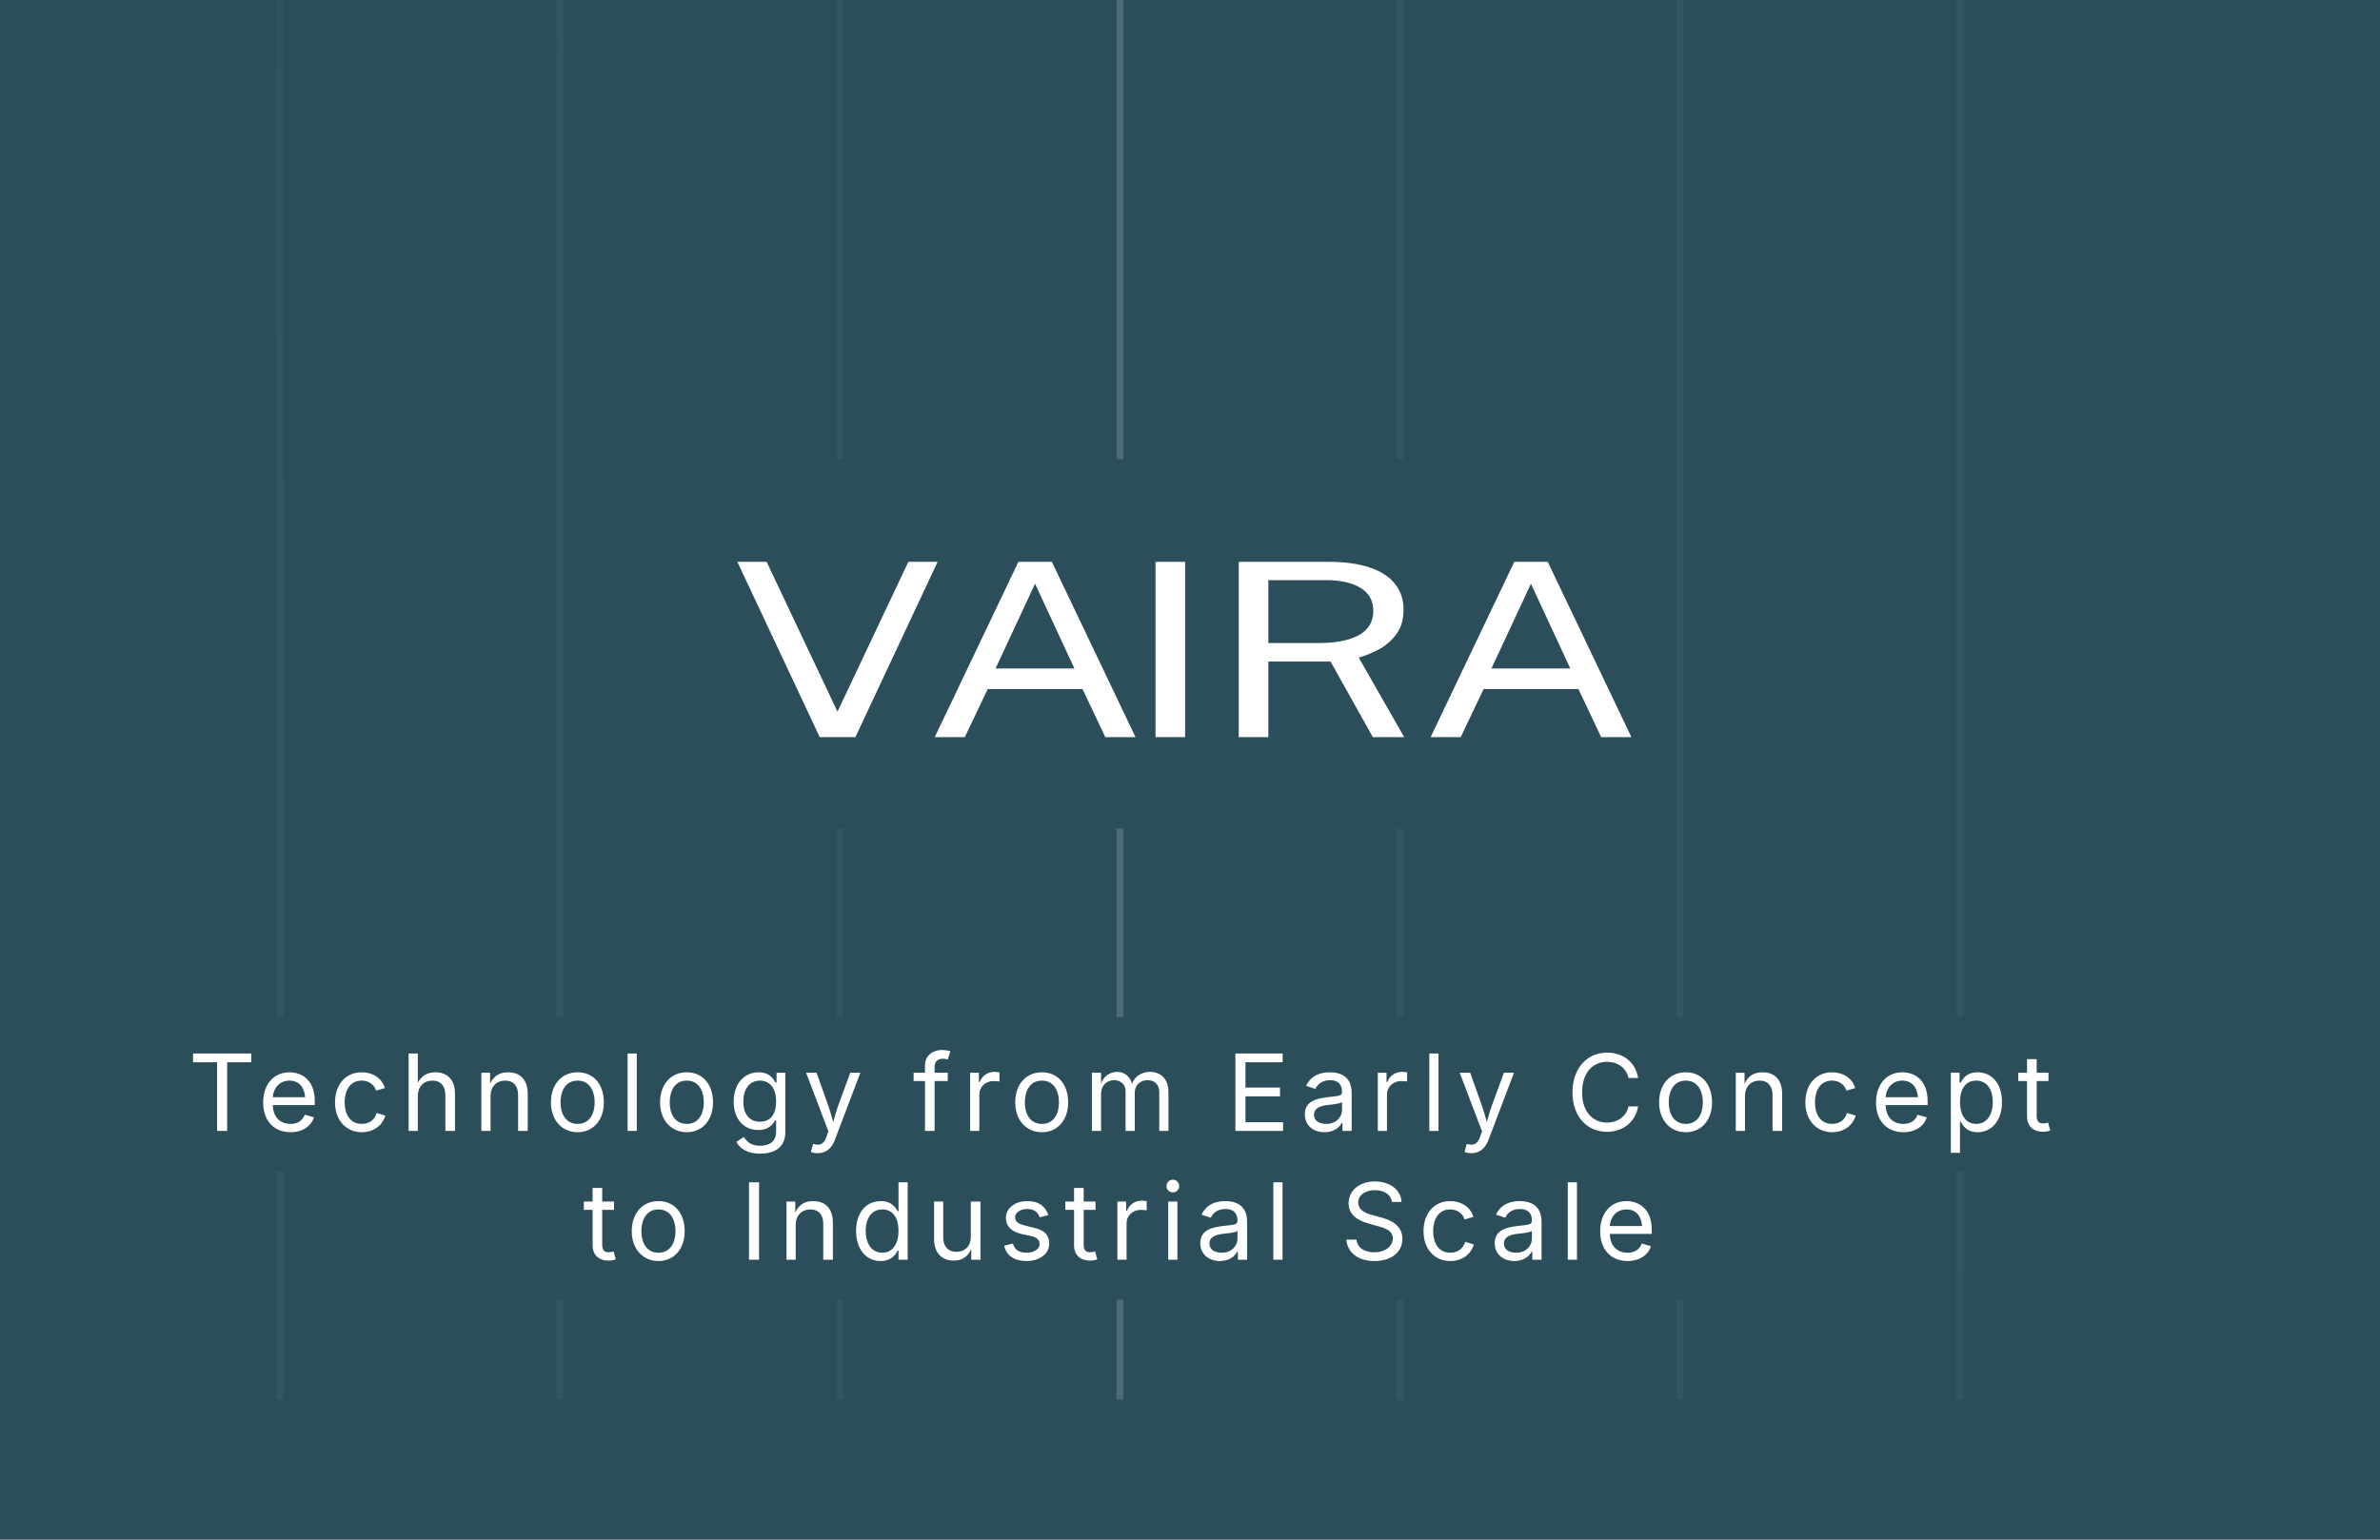
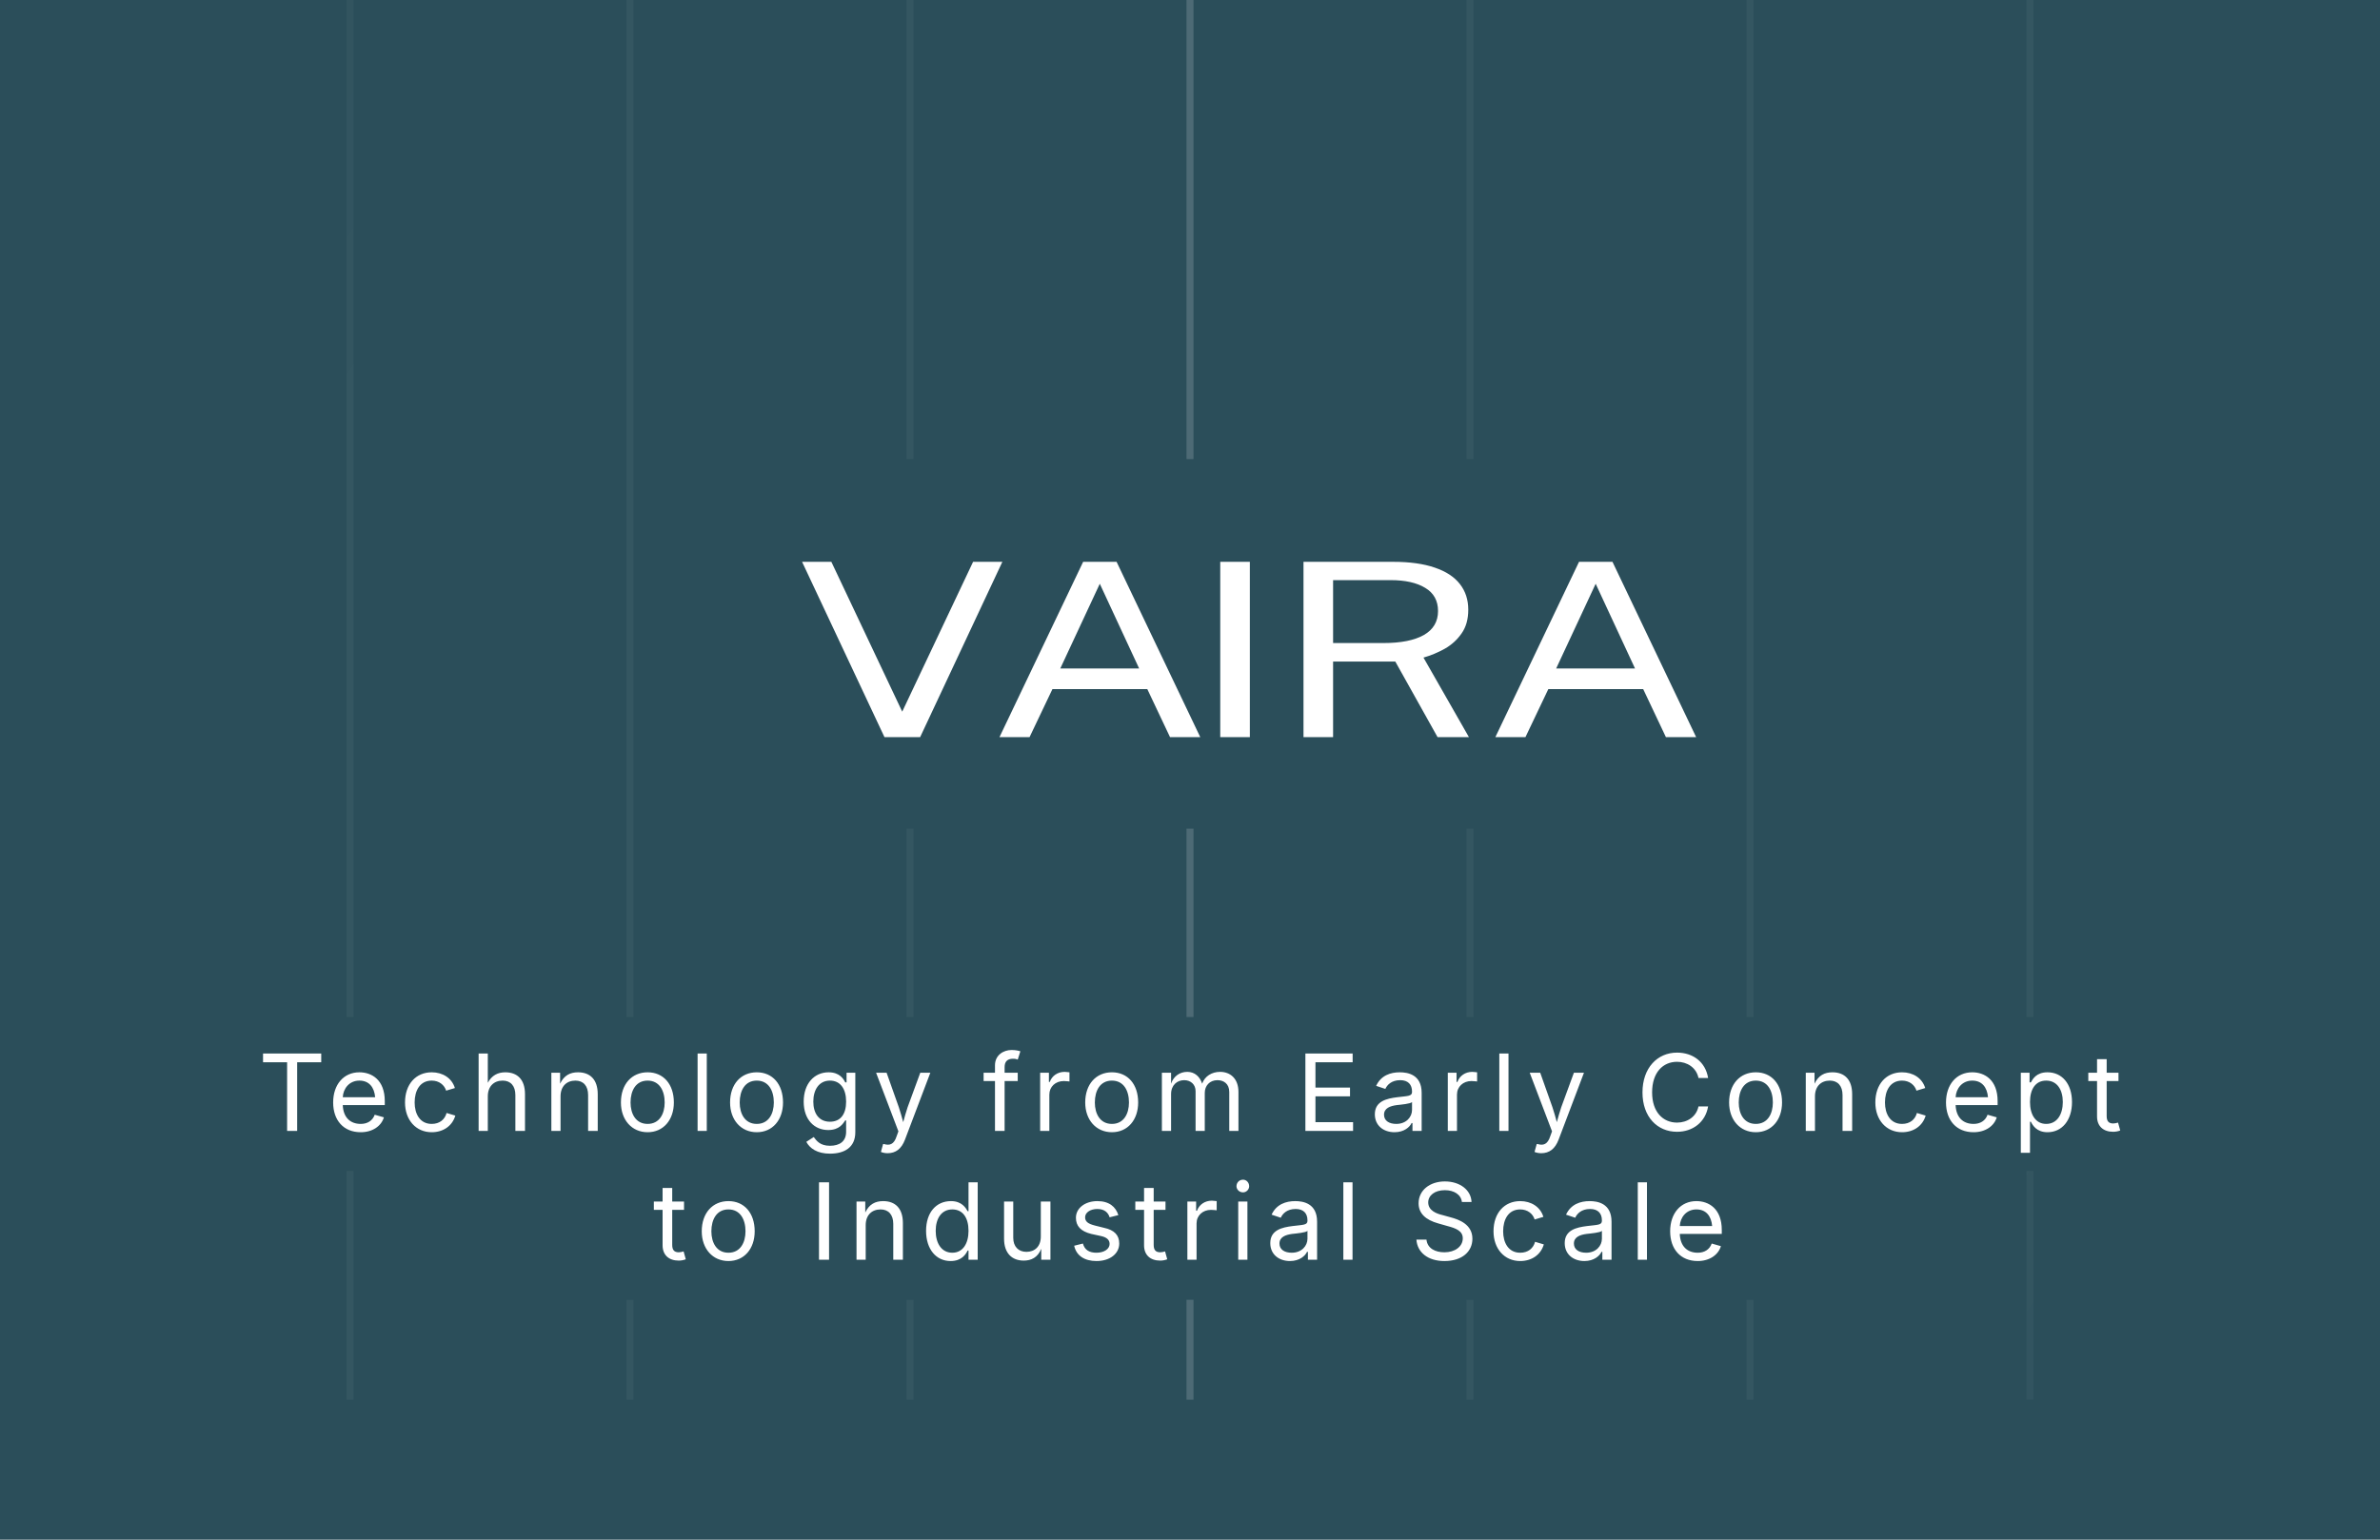
<svg xmlns="http://www.w3.org/2000/svg" width="85mm" height="55mm" viewBox="0 0 85 55">
  <style>
    text {
      font-family: -apple-system, system-ui, "Public Sans", sans-serif;
    }
  </style>
  <rect width="85" height="55" fill="#2B4E5A" />
  <defs>
    <linearGradient id="gridCombinedFade" x1="0" y1="0" x2="85" y2="55" gradientUnits="userSpaceOnUse">
      <stop offset="0%" stop-color="#FFFFFF" stop-opacity="0.015" />
      <stop offset="20%" stop-color="#FFFFFF" stop-opacity="0.045" />
      <stop offset="50%" stop-color="#FFFFFF" stop-opacity="0.045" />
      <stop offset="80%" stop-color="#FFFFFF" stop-opacity="0.045" />
      <stop offset="100%" stop-color="#FFFFFF" stop-opacity="0.015" />
    </linearGradient>
    <linearGradient id="centerCombinedFade" x1="0" y1="0" x2="85" y2="55" gradientUnits="userSpaceOnUse">
      <stop offset="0%" stop-color="#FFFFFF" stop-opacity="0.06" />
      <stop offset="20%" stop-color="#FFFFFF" stop-opacity="0.16" />
      <stop offset="50%" stop-color="#FFFFFF" stop-opacity="0.16" />
      <stop offset="80%" stop-color="#FFFFFF" stop-opacity="0.16" />
      <stop offset="100%" stop-color="#FFFFFF" stop-opacity="0.06" />
    </linearGradient>
  </defs>
  <g stroke-width="0.25">
-     <line x1="10" y1="0" x2="10" y2="50" stroke="url(#gridCombinedFade)" />
-     <line x1="20" y1="0" x2="20" y2="50" stroke="url(#gridCombinedFade)" />
-     <line x1="30" y1="0" x2="30" y2="50" stroke="url(#gridCombinedFade)" />
-     <line x1="40" y1="0" x2="40" y2="50" stroke="url(#centerCombinedFade)" />
-     <line x1="50" y1="0" x2="50" y2="50" stroke="url(#gridCombinedFade)" />
-     <line x1="60" y1="0" x2="60" y2="50" stroke="url(#gridCombinedFade)" />
-     <line x1="70" y1="0" x2="70" y2="50" stroke="url(#gridCombinedFade)" />
+     <line x1="12.5" y1="0" x2="12.5" y2="50" stroke="url(#gridCombinedFade)" />
+     <line x1="22.5" y1="0" x2="22.5" y2="50" stroke="url(#gridCombinedFade)" />
+     <line x1="32.5" y1="0" x2="32.5" y2="50" stroke="url(#gridCombinedFade)" />
+     <line x1="42.5" y1="0" x2="42.5" y2="50" stroke="url(#centerCombinedFade)" />
+     <line x1="52.5" y1="0" x2="52.5" y2="50" stroke="url(#gridCombinedFade)" />
+     <line x1="62.5" y1="0" x2="62.5" y2="50" stroke="url(#gridCombinedFade)" />
+     <line x1="72.5" y1="0" x2="72.5" y2="50" stroke="url(#gridCombinedFade)" />
  </g>
-   <rect x="21" y="16.4" width="35" height="13.2" rx="4" ry="4" fill="#2B4E5A" />
-   <rect x="0" y="36.33" width="80" height="5.50" fill="#2B4E5A" />
-   <rect x="14.77" y="40.93" width="50.47" height="5.50" fill="#2B4E5A" />
-   <path fill="#FFFFFF" transform="translate(40,23) scale(0.188) translate(-84,-80)" d="M 26.958,97.72 11.307,64.411 h 5.561 L 30.331,92.882 43.794,64.411 h 5.561 L 33.735,97.72 Z m 21.85,0 15.894,-33.308 h 6.352 L 86.948,97.72 H 81.205 L 76.889,88.598 h -18.022 l -4.346,9.122 z M 60.357,84.682 H 75.339 L 67.863,68.58 Z M 90.746,97.72 V 64.411 h 5.622 v 33.308 z m 15.815,0 V 64.411 h 17.019 q 4.741,0 7.932,1.106 3.191,1.083 4.771,3.133 1.58,2.027 1.58,4.86 0,2.718 -1.276,4.515 -1.246,1.797 -3.191,2.902 -1.945,1.083 -4.042,1.682 l 8.631,15.111 h -5.957 l -8.023,-14.351 h -11.822 v 14.351 z m 5.622,-17.875 h 9.573 q 4.954,0 7.658,-1.52 2.705,-1.543 2.705,-4.561 0,-2.948 -2.431,-4.4 -2.401,-1.474 -6.595,-1.474 h -10.91 z m 30.828,17.875 15.894,-33.308 h 6.352 l 15.894,33.308 h -5.744 L 171.093,88.598 h -18.022 l -4.346,9.122 z m 11.548,-13.038 h 14.983 l -7.476,-16.101 z" />
-   <text x="40" y="40.4" font-size="3.8" fill="#FFFFFF" text-anchor="middle" letter-spacing="0.35">
+   <rect x="25" y="16.4" width="35" height="13.2" rx="4" ry="4" fill="#2B4E5A" />
+   <rect x="2.5" y="36.33" width="80" height="5.50" fill="#2B4E5A" />
+   <rect x="17.27" y="40.93" width="50.47" height="5.50" fill="#2B4E5A" />
+   <g transform="translate(42.5,23) scale(0.188) translate(-85,-80)">
+     <path fill="#FFFFFF" d="M 26.958,97.72 11.307,64.411 h 5.561 L 30.331,92.882 43.794,64.411 h 5.561 L 33.735,97.72 Z m 21.85,0 15.894,-33.308 h 6.352 L 86.948,97.72 H 81.205 L 76.889,88.598 h -18.022 l -4.346,9.122 z M 60.357,84.682 H 75.339 L 67.863,68.58 Z M 90.746,97.72 V 64.411 h 5.622 v 33.308 z m 15.815,0 V 64.411 h 17.019 q 4.741,0 7.932,1.106 3.191,1.083 4.771,3.133 1.58,2.027 1.58,4.86 0,2.718 -1.276,4.515 -1.246,1.797 -3.191,2.902 -1.945,1.083 -4.042,1.682 l 8.631,15.111 h -5.957 l -8.023,-14.351 h -11.822 v 14.351 z m 5.622,-17.875 h 9.573 q 4.954,0 7.658,-1.52 2.705,-1.543 2.705,-4.561 0,-2.948 -2.431,-4.4 -2.401,-1.474 -6.595,-1.474 h -10.91 z m 30.828,17.875 15.894,-33.308 h 6.352 l 15.894,33.308 h -5.744 L 171.093,88.598 h -18.022 l -4.346,9.122 z m 11.548,-13.038 h 14.983 l -7.476,-16.101 z" />
+   </g>
+   <text x="42.5" y="40.4" font-size="3.8" fill="#FFFFFF" text-anchor="middle" letter-spacing="0.35">
    Technology from Early Concept
  </text>
-   <text x="40" y="45.0" font-size="3.8" fill="#FFFFFF" text-anchor="middle" letter-spacing="0.35">
+   <text x="42.5" y="45.0" font-size="3.8" fill="#FFFFFF" text-anchor="middle" letter-spacing="0.35">
    to Industrial Scale
  </text>
</svg>
